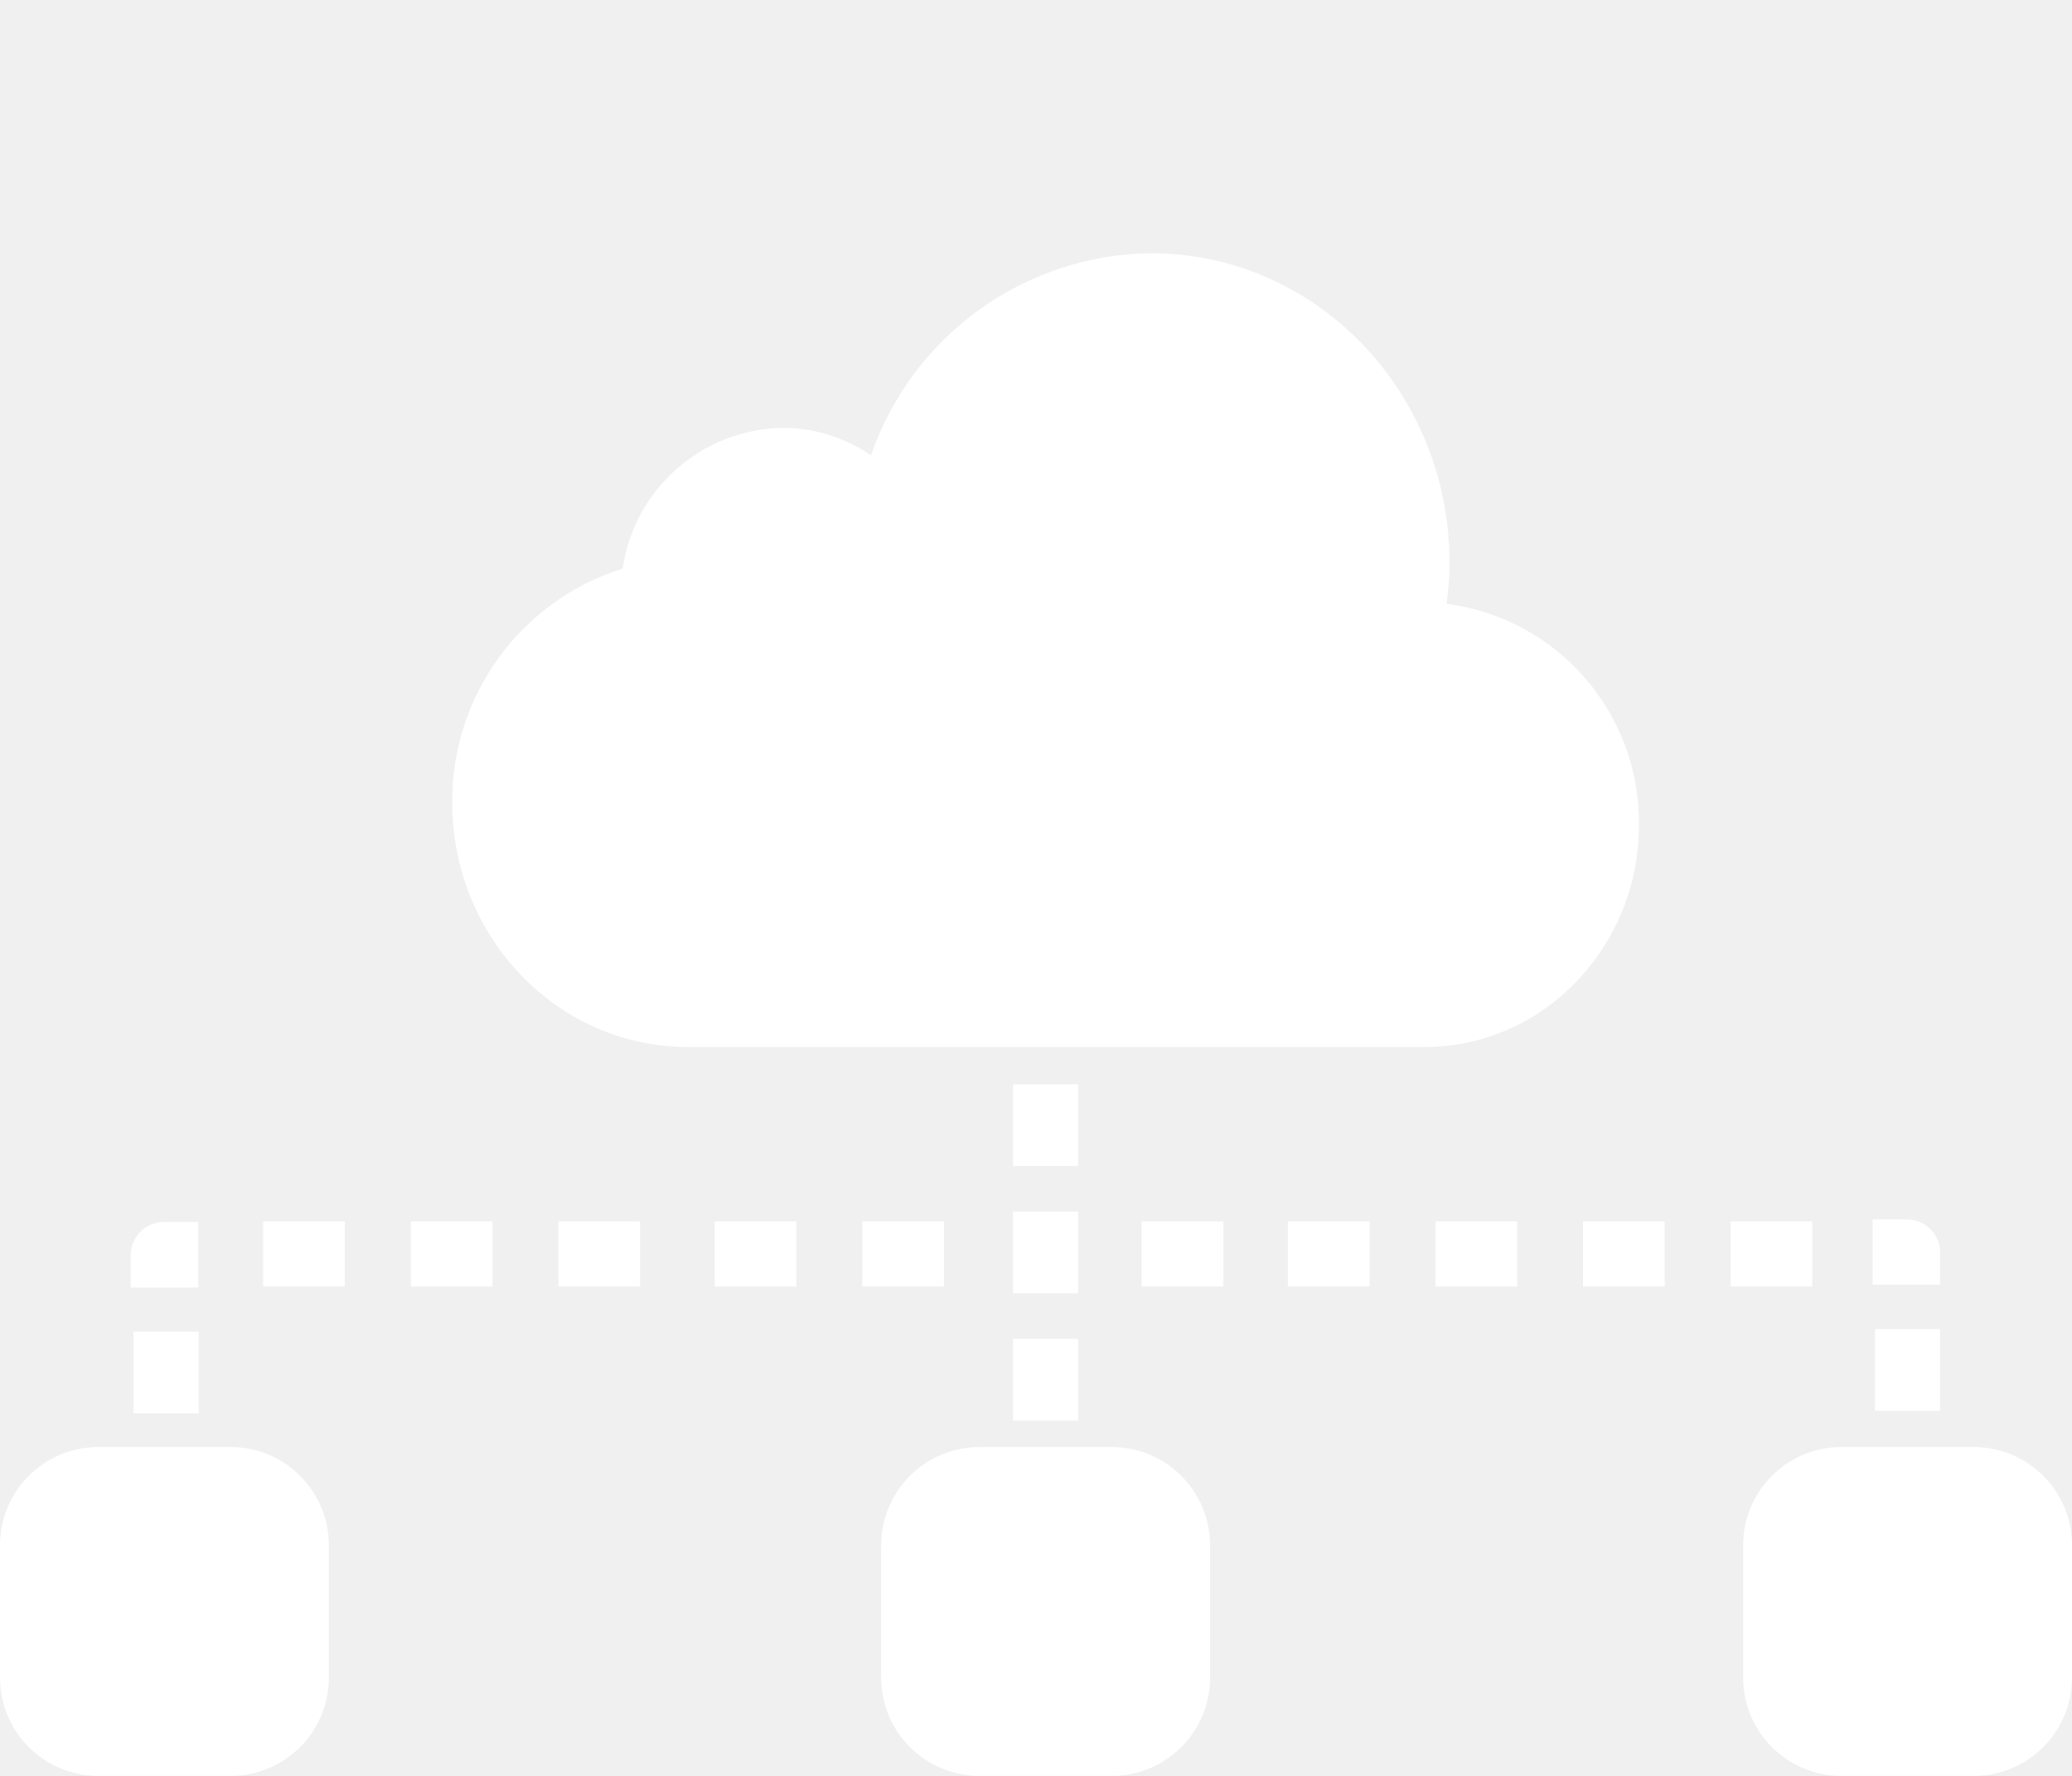
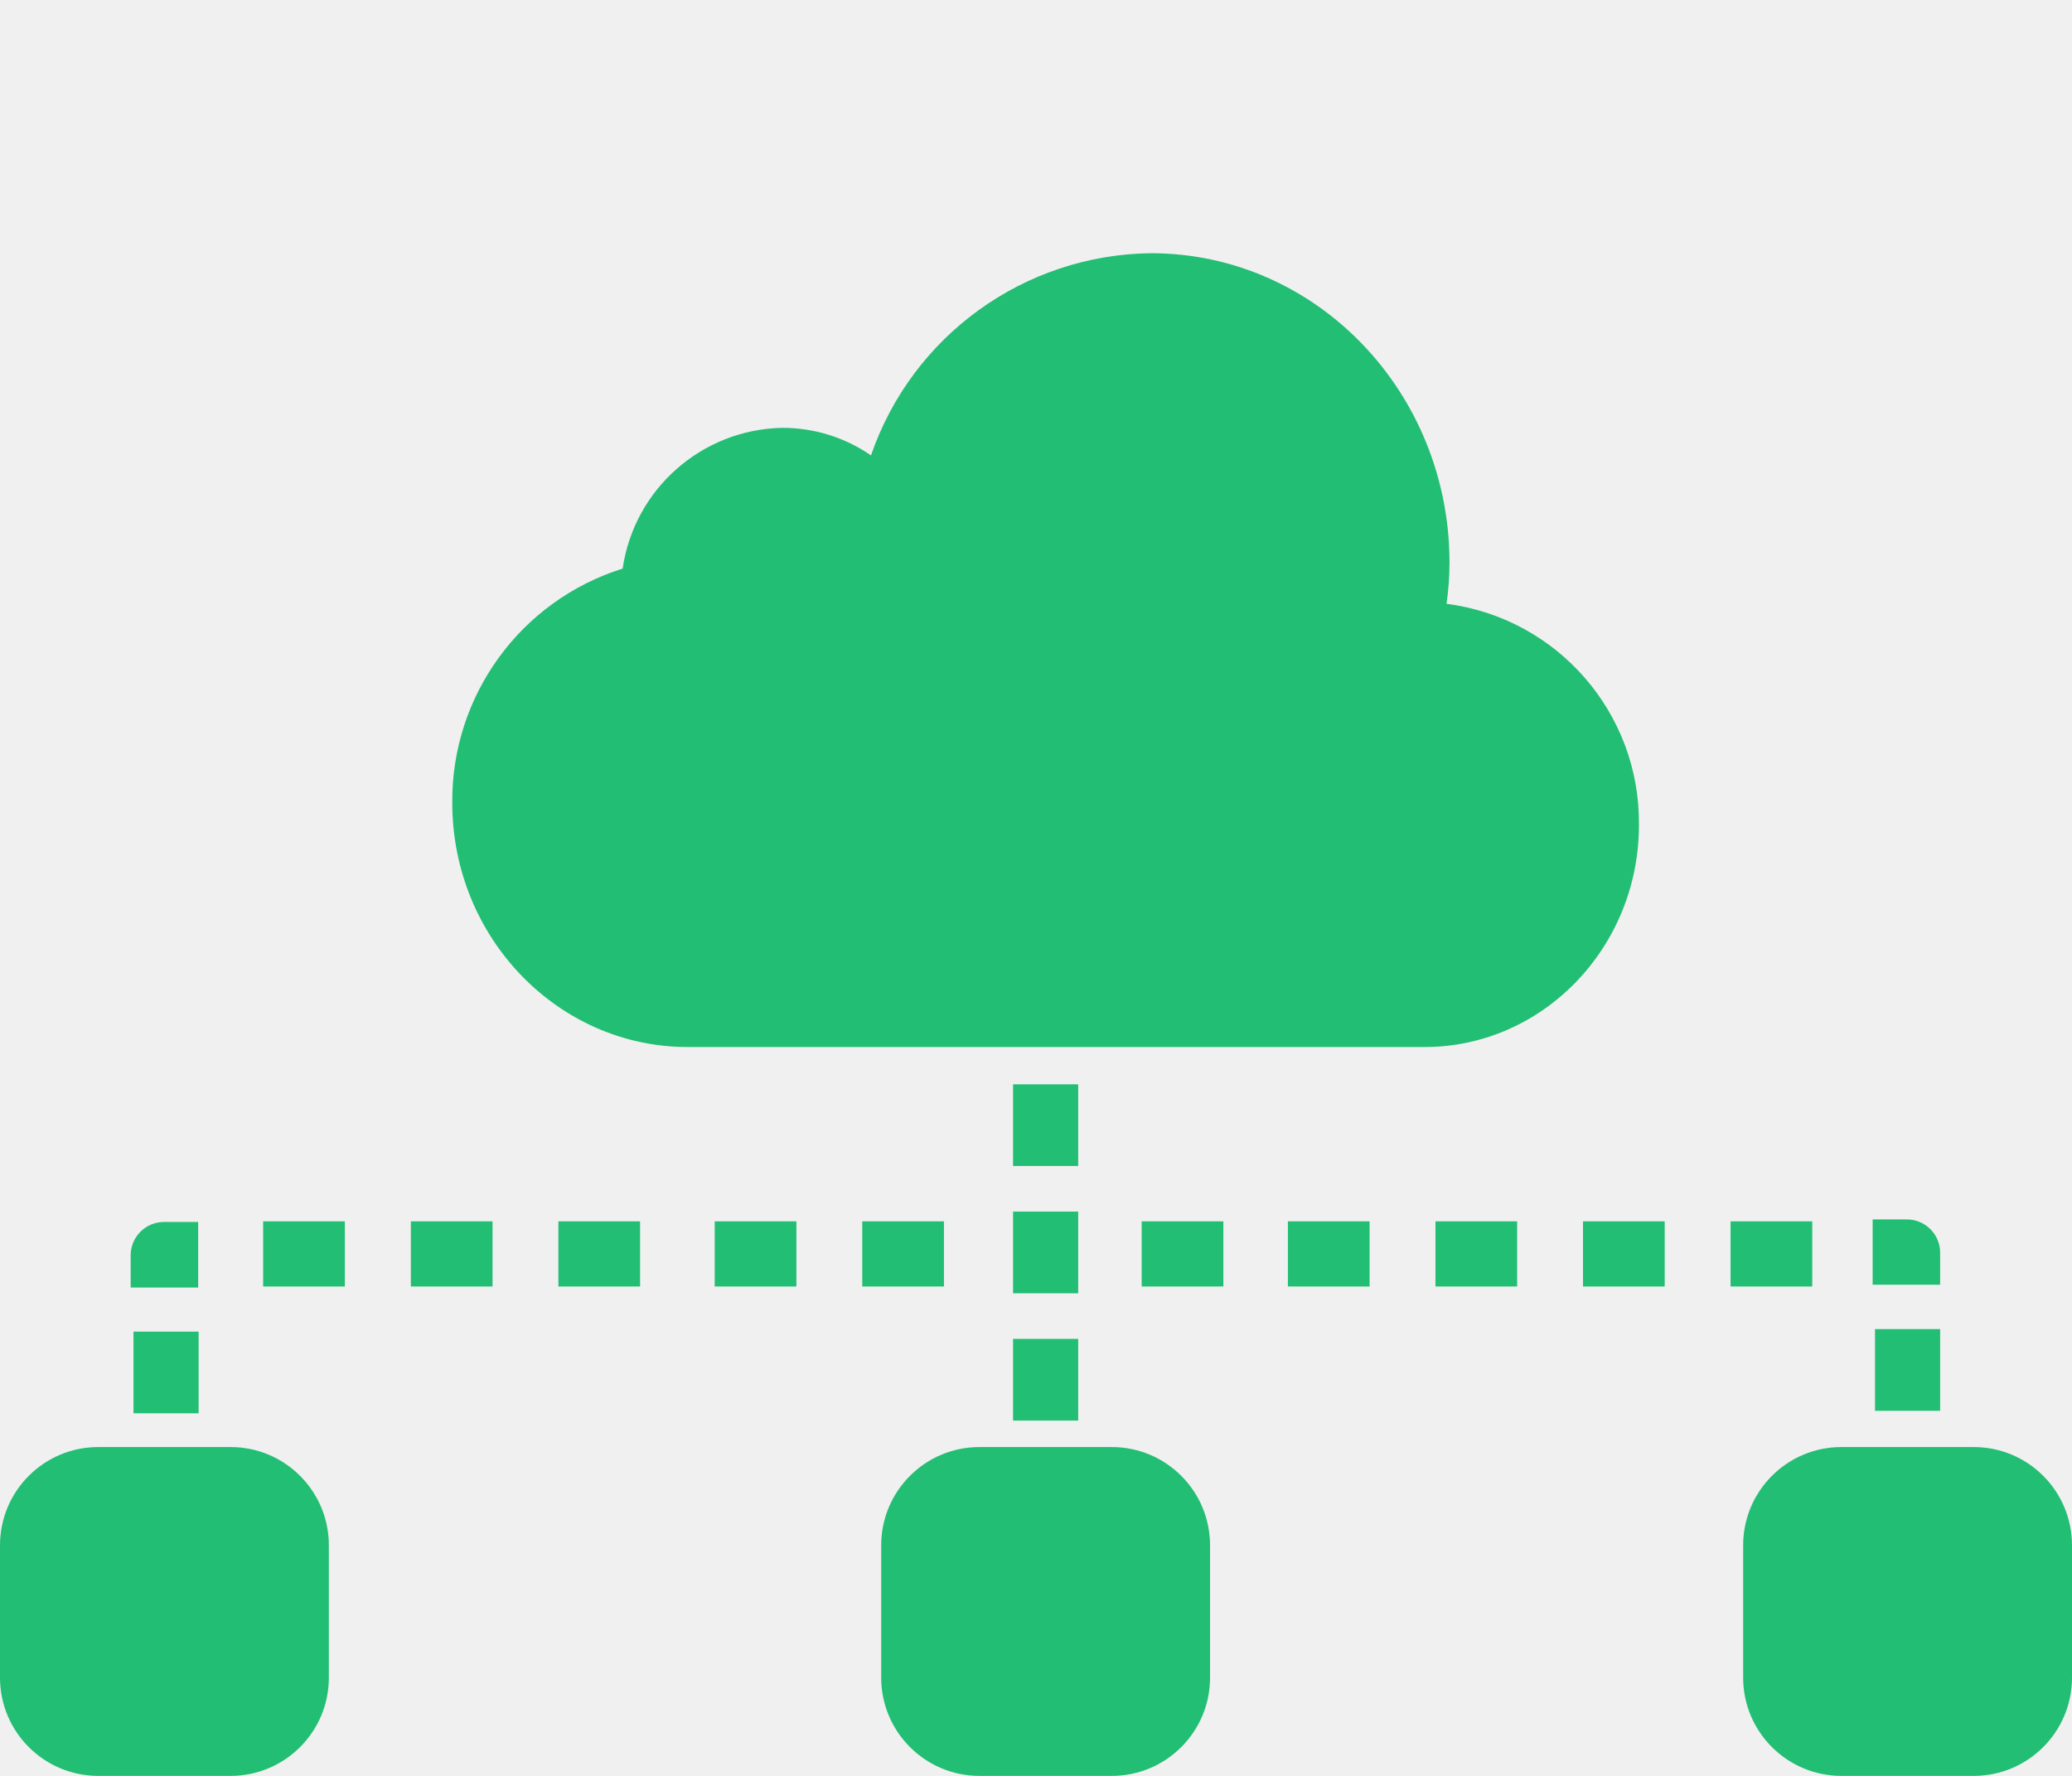
<svg xmlns="http://www.w3.org/2000/svg" width="140" height="120">
-   <path d="M97.74 40.8a20.27 20.27 0 0 0 .2-2.77c0-11.53-9-20.92-20.18-20.92a20.26 20.26 0 0 0-18.91 13.66 10.52 10.52 0 0 0-6-1.86 11.12 11.12 0 0 0-10.78 9.51 16.44 16.44 0 0 0-11.51 15.84c0 9.09 7.14 16.49 15.91 16.49h49.78c8 0 14.49-6.74 14.49-15a14.91 14.91 0 0 0-13-14.95zM68.45 73.27h4.4v5.52h-4.4zm0 8.6h4.4v5.52h-4.4zm58.24 7.94h4.4v5.52h-4.4zm-58.24.66h4.4v5.52h-4.4zm-59.43-.49h4.4v5.52h-4.4zm39.27-7.45h5.52v4.4h-5.52zm9.97 0h5.52v4.4h-5.52zm18.88 0h5.52v4.4h-5.52zm9.88 0h5.52v4.4h-5.52zm9.97 0h5.52v4.4h-5.52zm9.97 0h5.52v4.4h-5.52zm9.97 0h5.52v4.4h-5.52zm-99.15 0h5.52v4.4h-5.52zm9.98 0h5.52v4.4h-5.52zm9.97 0h5.52v4.4h-5.52zm93.36 2.04a2.25 2.25 0 0 0-2.32-2.17h-2.24v4.41h4.56zm-117.7-2h-2.24a2.26 2.26 0 0 0-2.32 2.17V87h4.56z" fill="#fff" />
-   <rect x="117.78" y="97.78" width="22.22" height="22.22" rx="6.64" ry="6.64" fill="#fff" />
-   <rect x="59.54" y="97.78" width="22.22" height="22.22" rx="6.64" ry="6.64" fill="#fff" />
-   <rect y="97.78" width="22.22" height="22.22" rx="6.64" ry="6.64" fill="#fff" />
+   <path d="M97.74 40.8a20.27 20.27 0 0 0 .2-2.77c0-11.53-9-20.92-20.18-20.92a20.26 20.26 0 0 0-18.91 13.66 10.52 10.52 0 0 0-6-1.86 11.12 11.12 0 0 0-10.78 9.51 16.44 16.44 0 0 0-11.51 15.84c0 9.09 7.14 16.49 15.91 16.49h49.78c8 0 14.49-6.74 14.49-15a14.91 14.91 0 0 0-13-14.95zM68.45 73.27h4.4v5.52h-4.4zm0 8.6h4.4v5.52h-4.4zm58.24 7.94h4.4v5.52h-4.4zm-58.24.66h4.4v5.52h-4.4zm-59.43-.49h4.4v5.52h-4.4zm39.27-7.45h5.52v4.4h-5.52zm9.97 0h5.52v4.4h-5.52zm18.88 0h5.52v4.4h-5.52zm9.88 0h5.52v4.4h-5.52zm9.97 0h5.52v4.4h-5.52zm9.97 0h5.52v4.4h-5.52zm9.97 0h5.52v4.4h-5.52zm-99.15 0h5.52v4.4h-5.52zm9.98 0h5.52v4.4h-5.52zm9.97 0h5.52v4.4h-5.52zm93.36 2.04a2.25 2.25 0 0 0-2.32-2.17h-2.24v4.41h4.56zm-117.7-2h-2.24a2.26 2.26 0 0 0-2.32 2.17V87h4.56z" fill="#22be73" />
+   <rect x="117.78" y="97.78" width="22.22" height="22.22" rx="6.64" ry="6.64" fill="#22be73" />
+   <rect x="59.54" y="97.78" width="22.22" height="22.22" rx="6.64" ry="6.64" fill="#22be73" />
+   <rect y="97.78" width="22.22" height="22.22" rx="6.64" ry="6.64" fill="#22be73" />
</svg>
